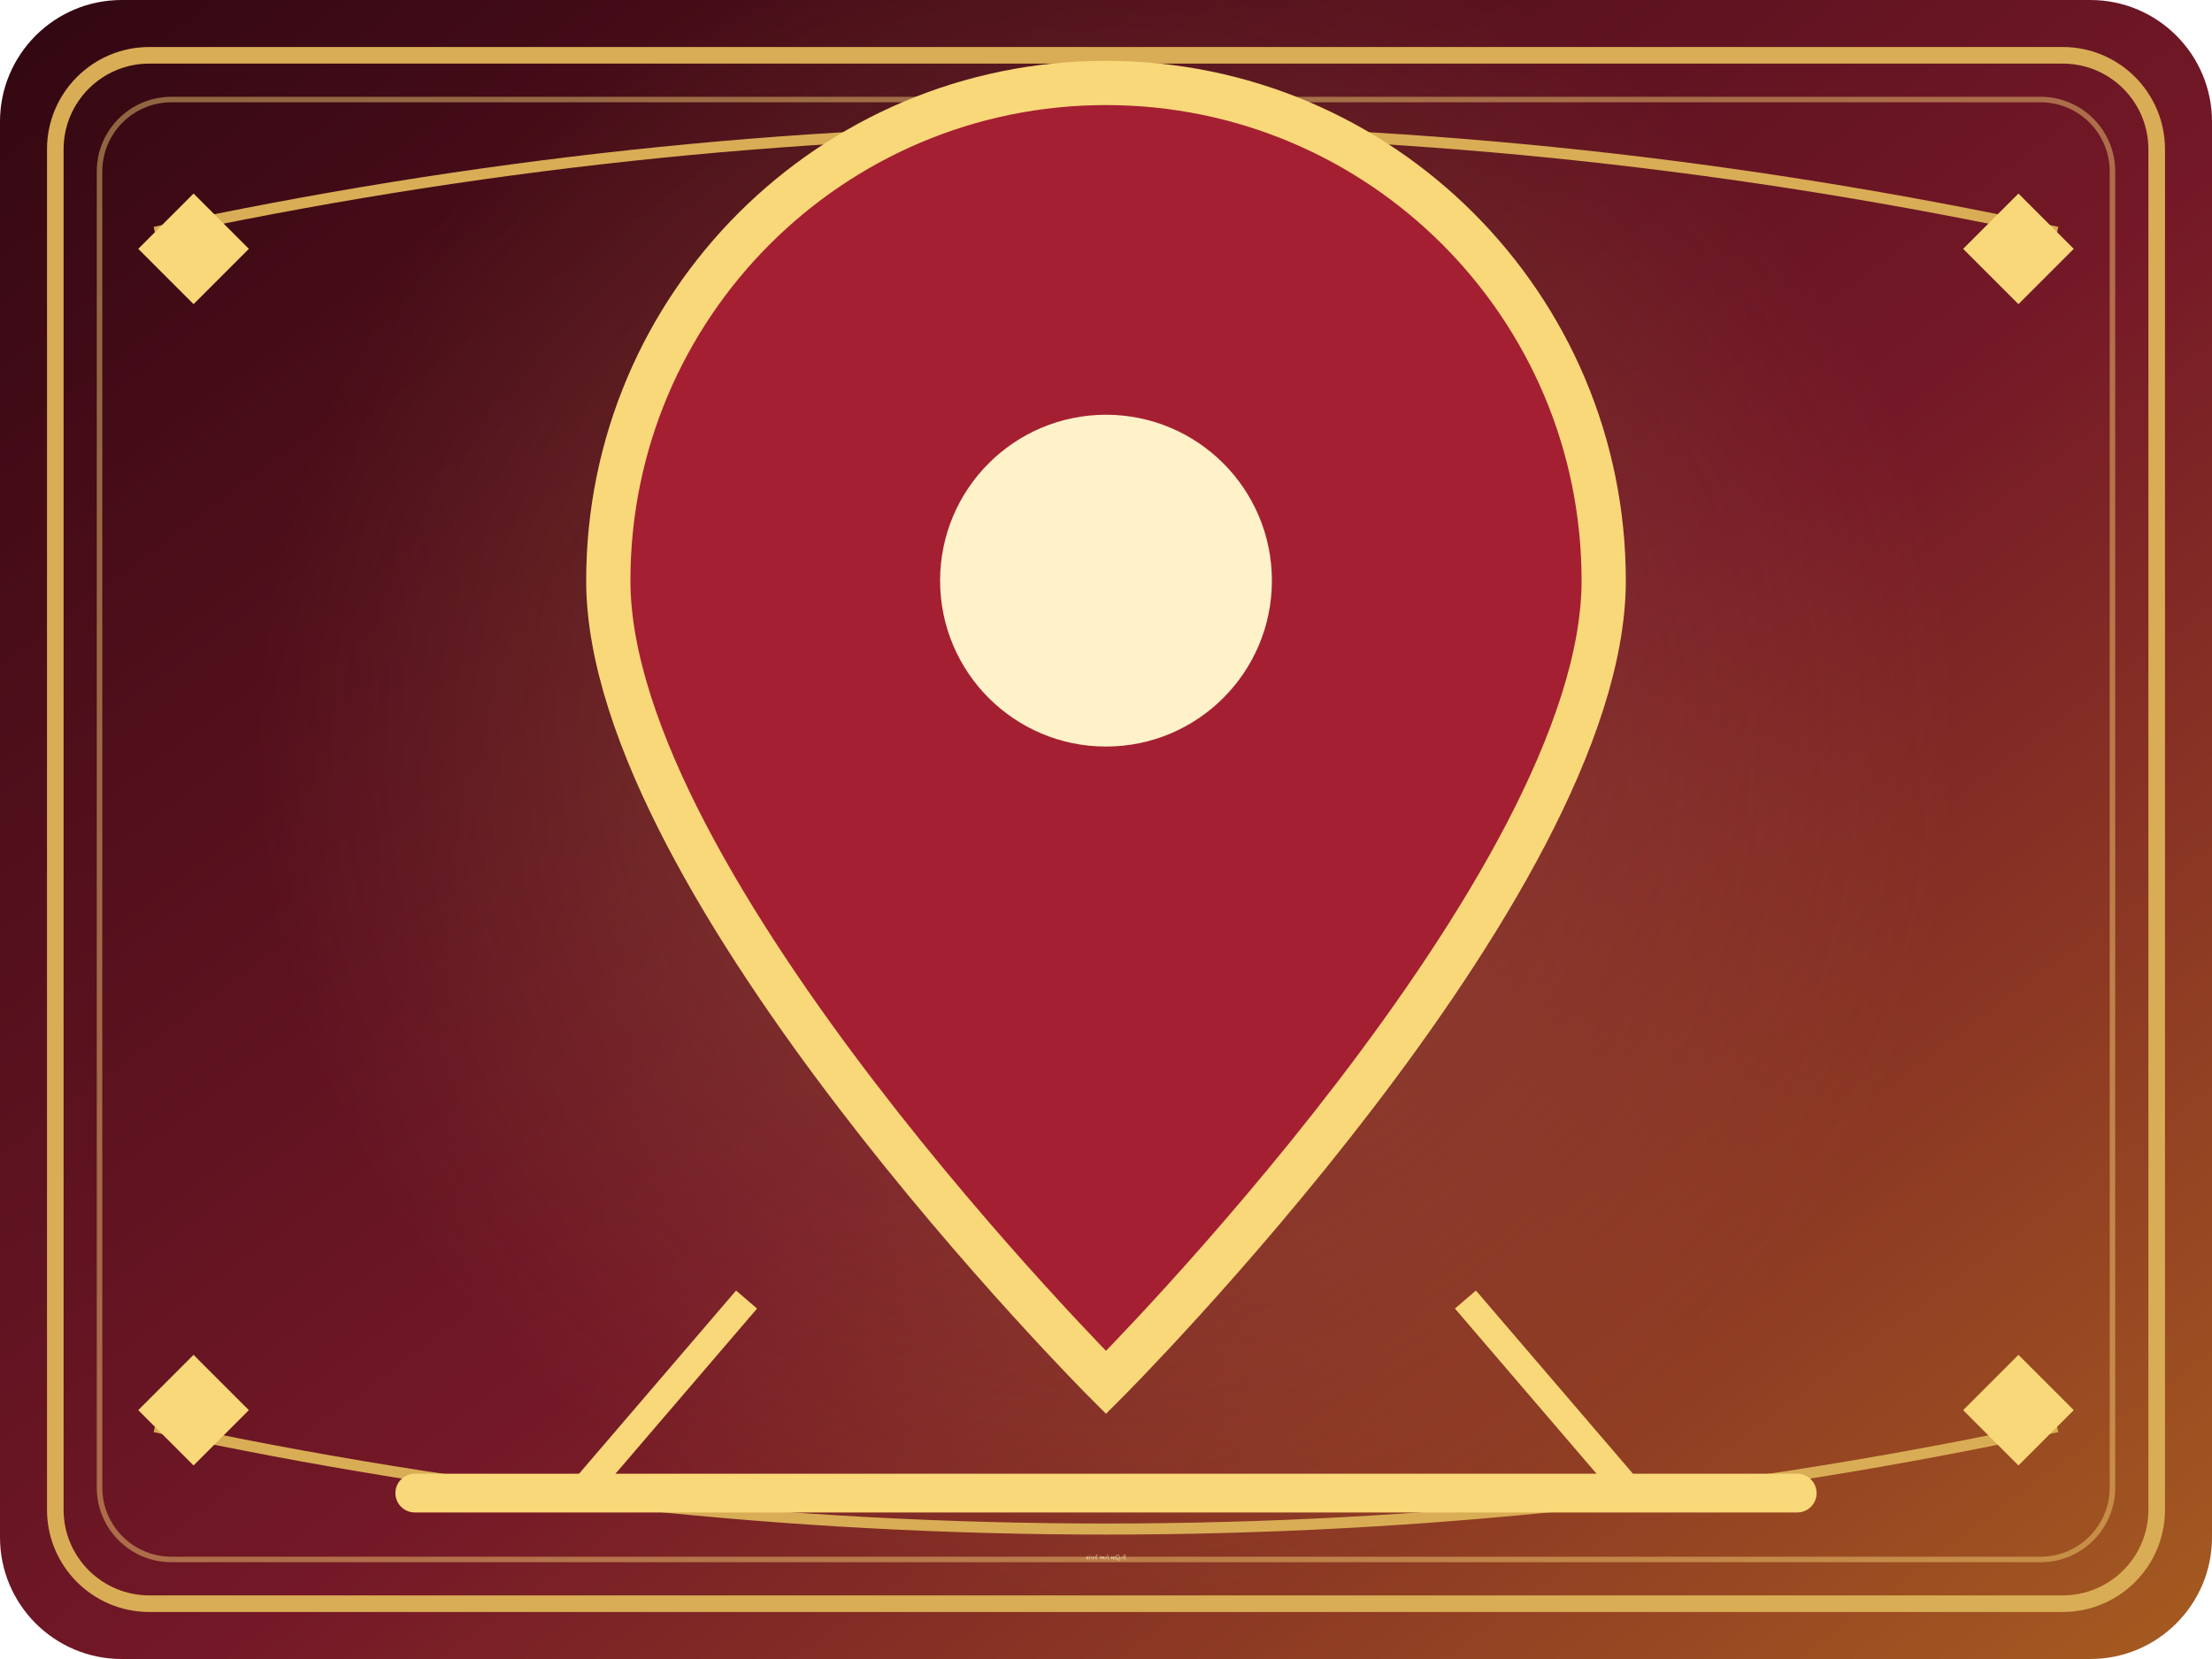
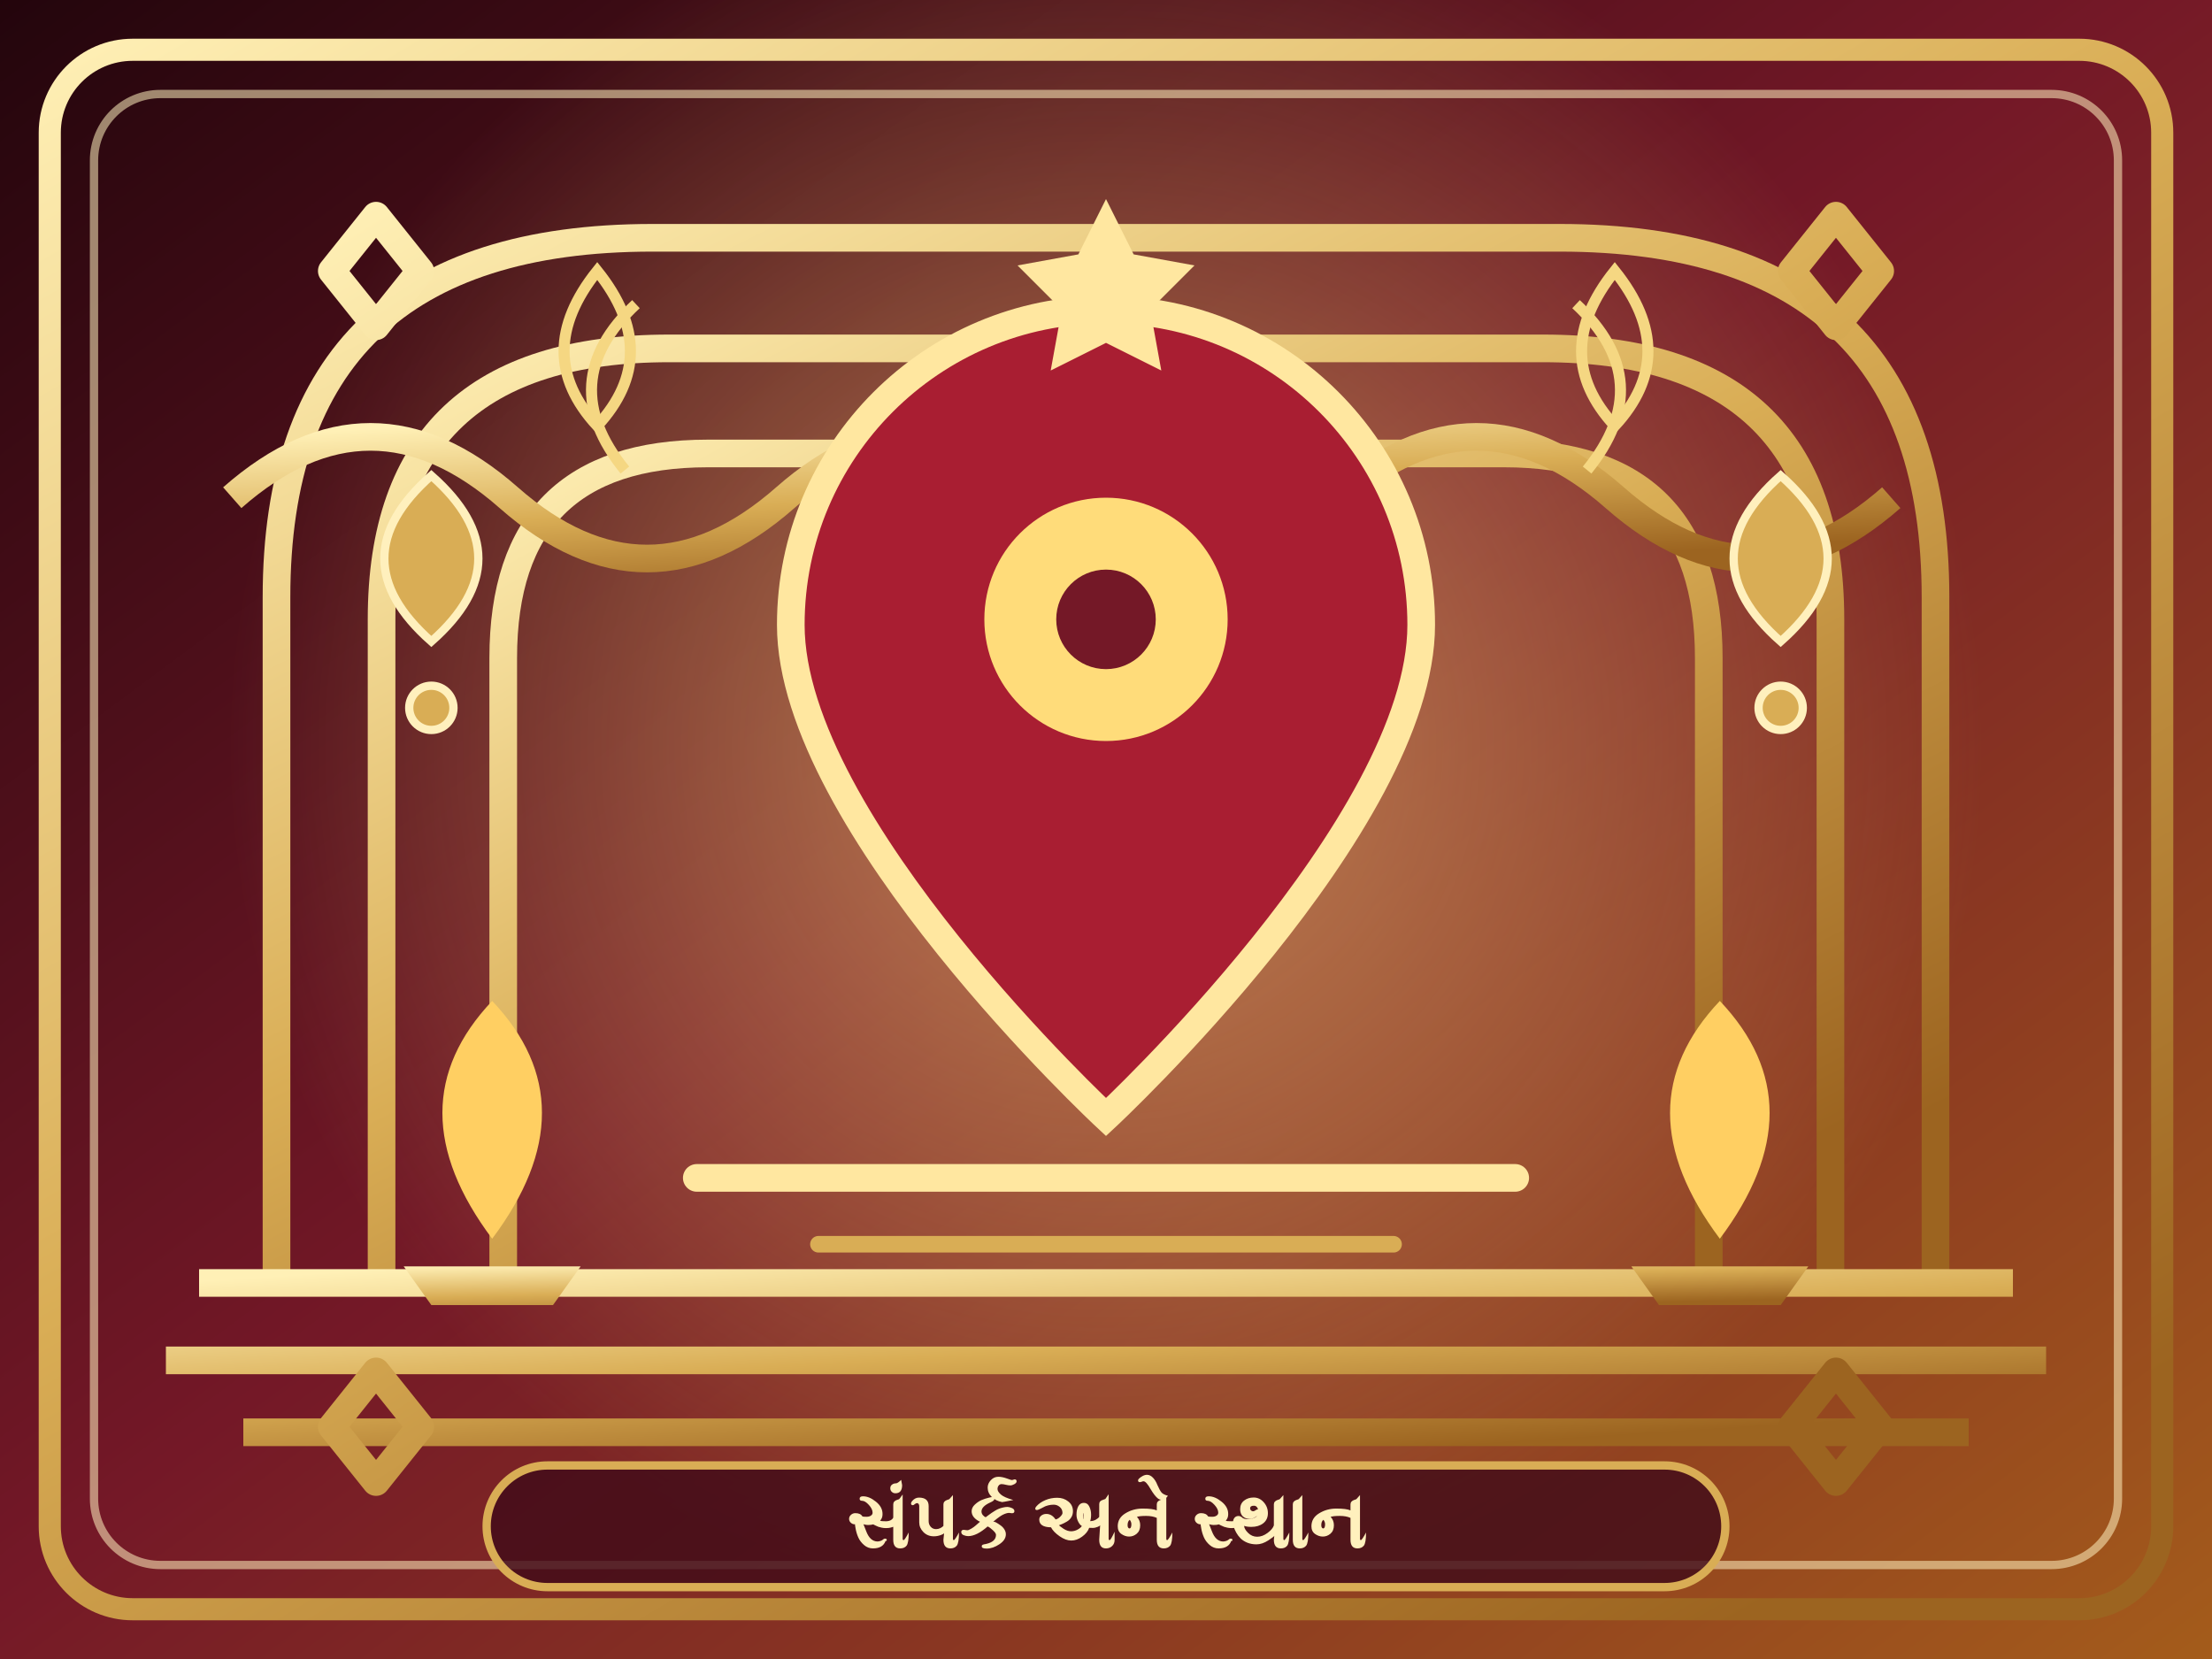
- <svg xmlns="http://www.w3.org/2000/svg" viewBox="0 0 400 300" role="img" aria-label="Contact and location cover">
+ <svg xmlns="http://www.w3.org/2000/svg" viewBox="0 0 400 300" role="img" aria-label="સંપર્ક અને સ્થાન">
  <defs>
    <linearGradient id="bg" x1="0" y1="0" x2="1" y2="1">
-       <stop stop-color="#310711" />
-       <stop offset=".55" stop-color="#741827" />
-       <stop offset="1" stop-color="#a65c20" />
+       <stop stop-color="#23050c" />
+       <stop offset=".48" stop-color="#741827" />
+       <stop offset="1" stop-color="#a45c1b" />
+     </linearGradient>
+     <linearGradient id="gold" x1="0" y1="0" x2="0.8" y2="1">
+       <stop stop-color="#fff0b6" />
+       <stop offset=".5" stop-color="#d9ad55" />
+       <stop offset="1" stop-color="#9c6420" />
    </linearGradient>
    <radialGradient id="glow">
-       <stop stop-color="#d9ad55" stop-opacity=".28" />
-       <stop offset="1" stop-color="#d9ad55" stop-opacity="0" />
+       <stop stop-color="#ffdc7a" stop-opacity=".55" />
+       <stop offset="1" stop-color="#ffdc7a" stop-opacity="0" />
    </radialGradient>
  </defs>
-   <rect width="400" height="300" rx="22" fill="url(#bg)" />
-   <circle cx="200" cy="135" r="155" fill="url(#glow)" />
-   <rect x="10" y="10" width="380" height="280" rx="17" fill="none" stroke="#d9ad55" stroke-width="3" />
-   <rect x="18" y="18" width="364" height="264" rx="13" fill="none" stroke="#f9d879" stroke-opacity=".45" />
-   <path d="M28 42Q200 5 372 42M28 258Q200 295 372 258" fill="none" stroke="#d9ad55" stroke-width="2" />
-   <path d="M200 250s-90-90-90-145a90 90 0 1 1 180 0c0 55-90 145-90 145z" fill="#a51f32" stroke="#f9d879" stroke-width="8" />
-   <circle cx="200" cy="105" r="30" fill="#fff1c8" />
-   <path d="M75 270h250" stroke="#f9d879" stroke-width="7" stroke-linecap="round" />
-   <path d="M105 270l30-35M295 270l-30-35" stroke="#f9d879" stroke-width="5" />
-   <path d="M35 35l10 10-10 10-10-10zM365 35l10 10-10 10-10-10zM35 245l10 10-10 10-10-10zM365 245l10 10-10 10-10-10z" fill="#f9d879" />
-   <text x="200" y="282" fill="#fff1c8" font-size="1" text-anchor="middle">સંપર્ક અને માહિતી</text>
+   <rect width="400" height="300" fill="url(#bg)" />
+   <circle cx="200" cy="135" r="160" fill="url(#glow)" />
+   <rect x="9" y="9" width="382" height="282" rx="15" fill="none" stroke="url(#gold)" stroke-width="4" />
+   <rect x="17" y="17" width="366" height="266" rx="12" fill="none" stroke="#fff0bd" stroke-opacity=".55" stroke-width="1.5" />
+   <g fill="none" stroke="url(#gold)" stroke-width="5" stroke-linejoin="round">
+     <path d="M50 231V108Q50 43 118 43H282Q350 43 350 108V231" />
+     <path d="M69 231V112Q69 63 121 63H279Q331 63 331 112V231" />
+     <path d="M91 231V119Q91 82 128 82H272Q309 82 309 119V231" />
+     <path d="M36 232h328M30 246h340M44 259h312" />
+     <path d="M42 90q25-22 50 0t50 0 50 0 50 0 50 0 50 0" />
+     <path d="M68 39l8 10-8 10-8-10zM332 39l8 10-8 10-8-10zM68 248l8 10-8 10-8-10zM332 248l8 10-8 10-8-10z" />
+   </g>
+   <g fill="#d9ad55" stroke="#fff0bd" stroke-width="1.5">
+     <path d="M78 116q-17-15 0-30 17 15 0 30z" />
+     <path d="M322 116q-17-15 0-30 17 15 0 30z" />
+     <circle cx="78" cy="128" r="4" />
+     <circle cx="322" cy="128" r="4" />
+   </g>
+   <g fill="none" stroke="#f5d782" stroke-width="2">
+     <path d="M108 49q-12 15 0 28 12-13 0-28zm184 0q-12 15 0 28 12-13 0-28z" />
+     <path d="M115 55q-15 14-2 30m172-30q15 14 2 30" />
+   </g>
+   <g>
+     <path d="M200 202s-57-53-57-89a57 57 0 1 1 114 0c0 36-57 89-57 89z" fill="#a91e32" stroke="#ffe7a0" stroke-width="5" />
+     <circle cx="200" cy="112" r="22" fill="#ffdc7a" />
+     <circle cx="200" cy="112" r="9" fill="#741827" />
+     <path d="M126 213h148" stroke="#ffe7a0" stroke-width="5" stroke-linecap="round" />
+     <path d="M148 225h104" stroke="#d9ad55" stroke-width="3" stroke-linecap="round" />
+   </g>
+   <g>
+     <path d="M89 224q-18-24 0-43 18 19 0 43zM311 224q-18-24 0-43 18 19 0 43z" fill="#ffcf62" />
+     <path d="M73 229h32l-5 7H78zM295 229h32l-5 7h-22z" fill="url(#gold)" />
+     <path d="M200 36l5 10 11 2-8 8 2 11-10-5-10 5 2-11-8-8 11-2z" fill="#ffe7a0" />
+   </g>
+   <rect x="88" y="265" width="224" height="22" rx="11" fill="#410c19" fill-opacity=".82" stroke="#d9ad55" stroke-width="1.5" />
+   <text x="200" y="280" text-anchor="middle" font-family="serif" font-size="14" font-weight="700" fill="#fff0bd">સંપર્ક અને સ્થાન</text>
</svg>
